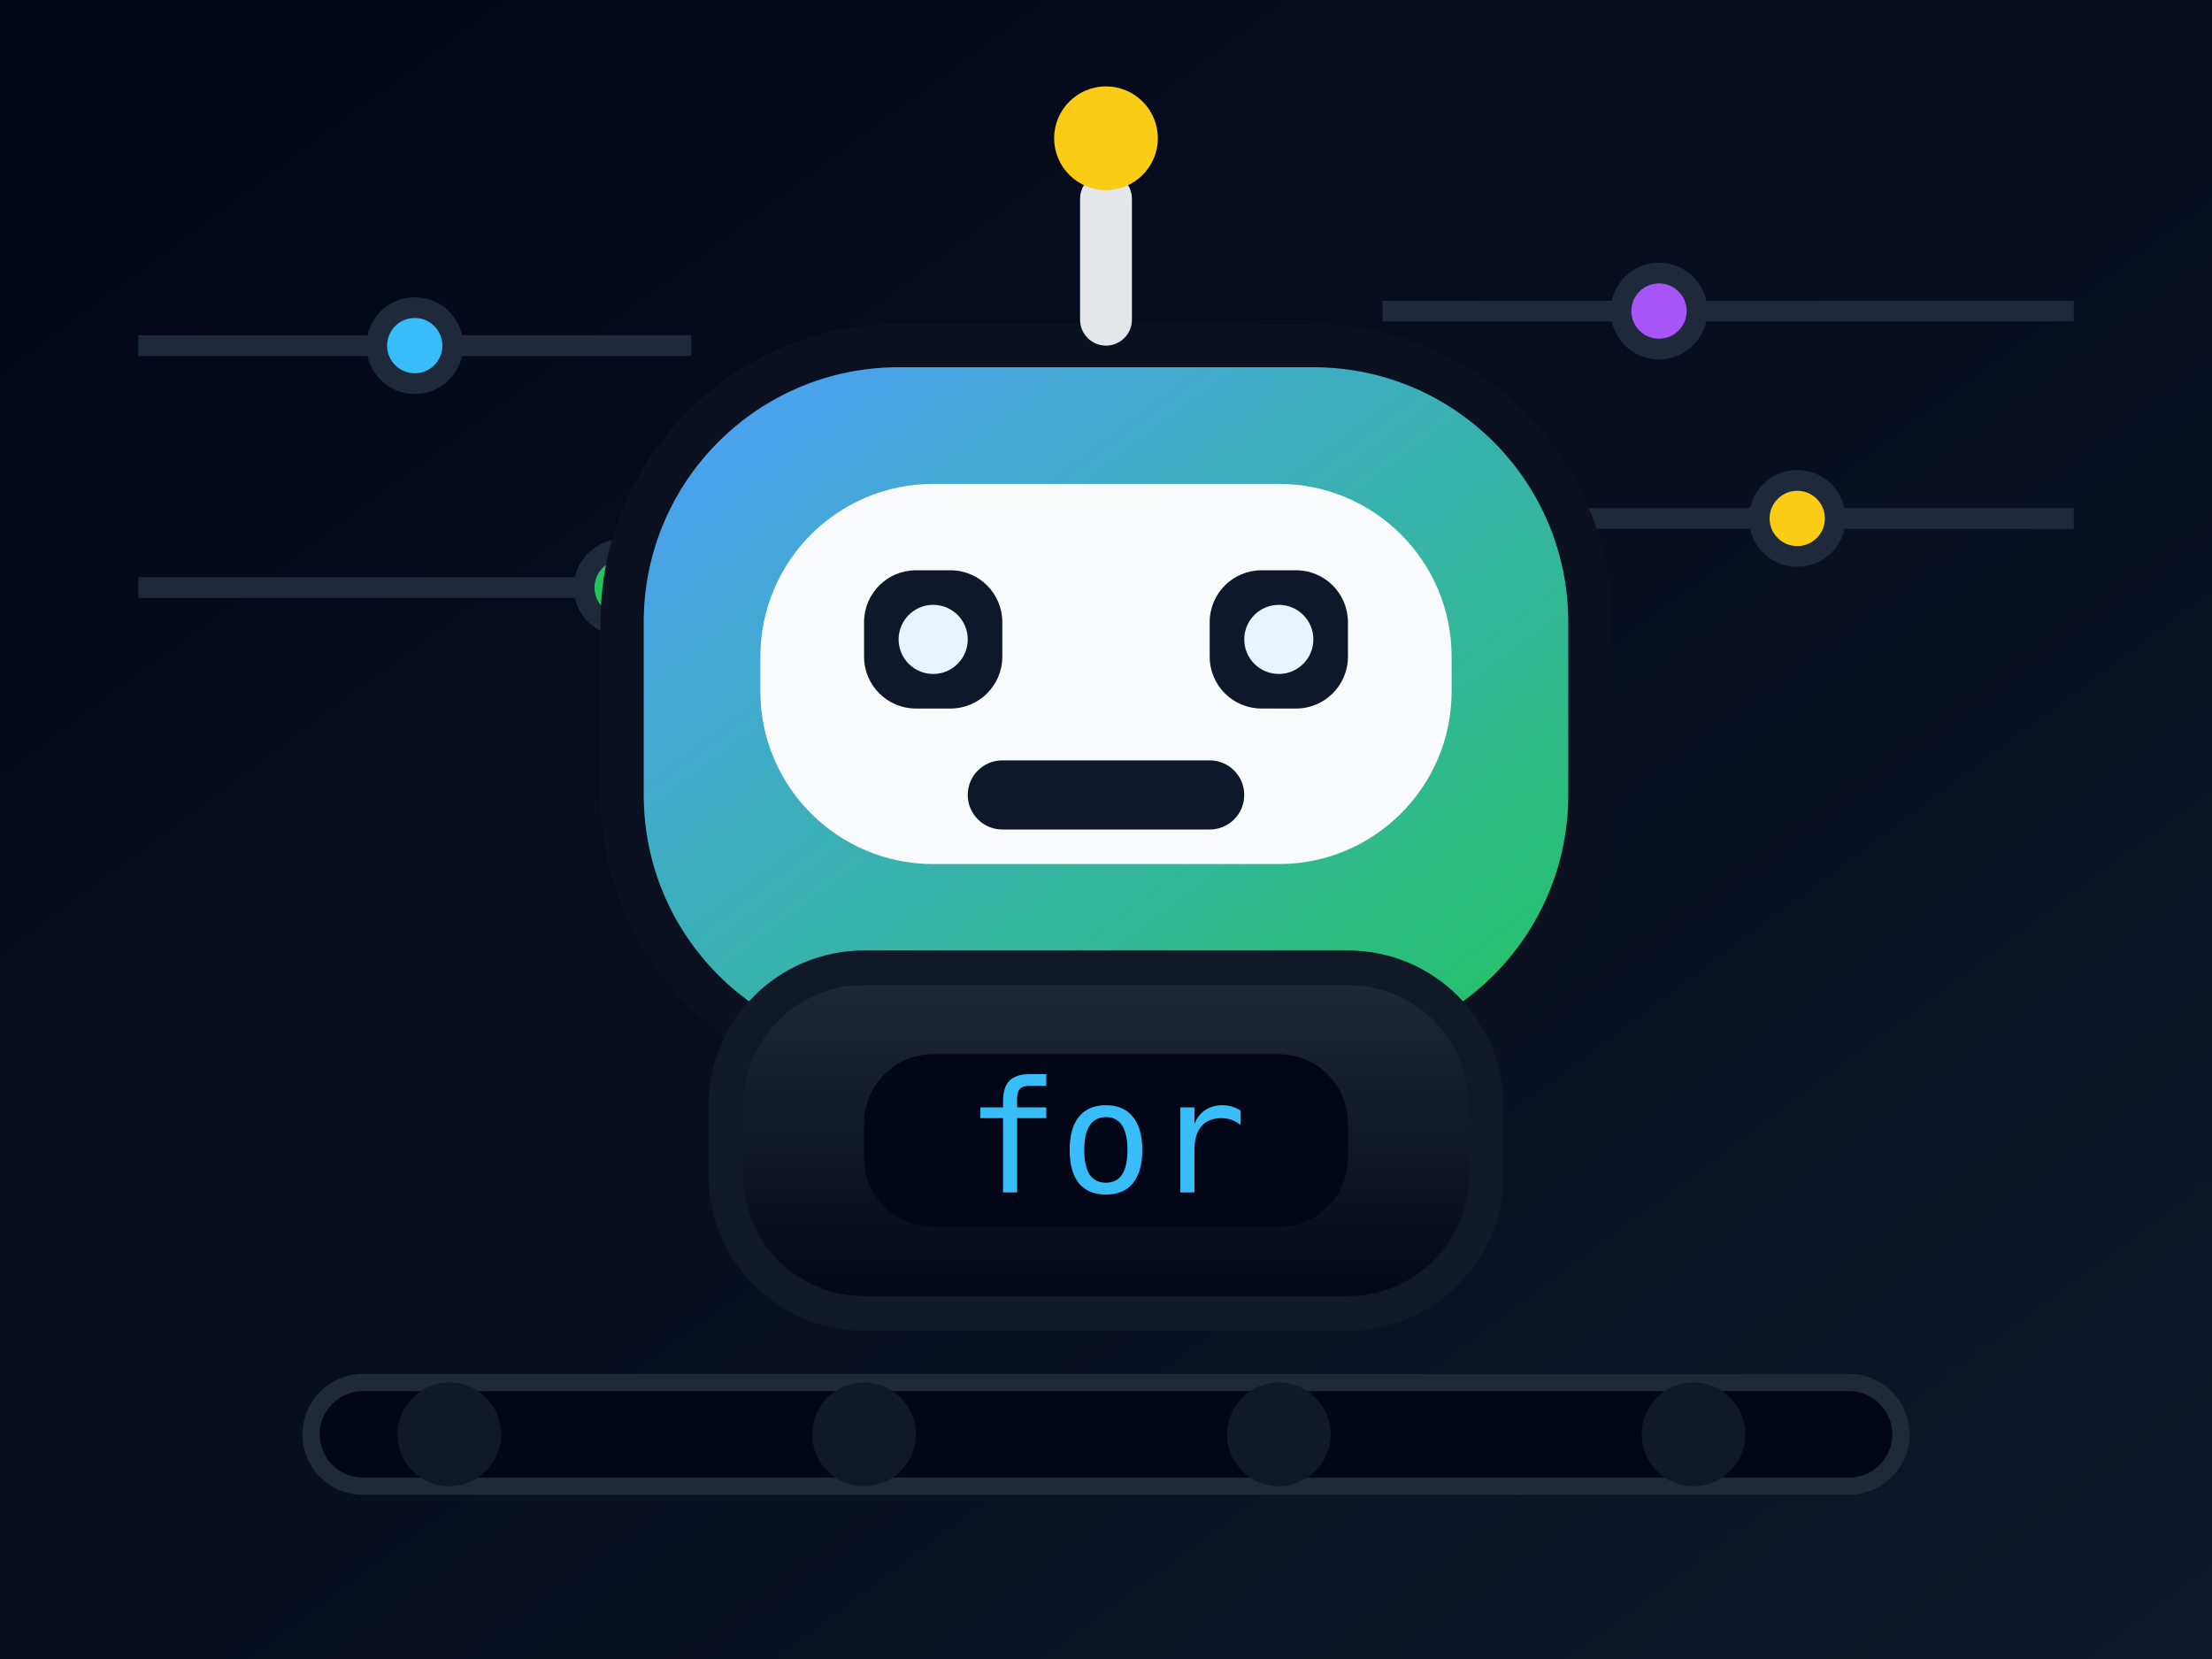
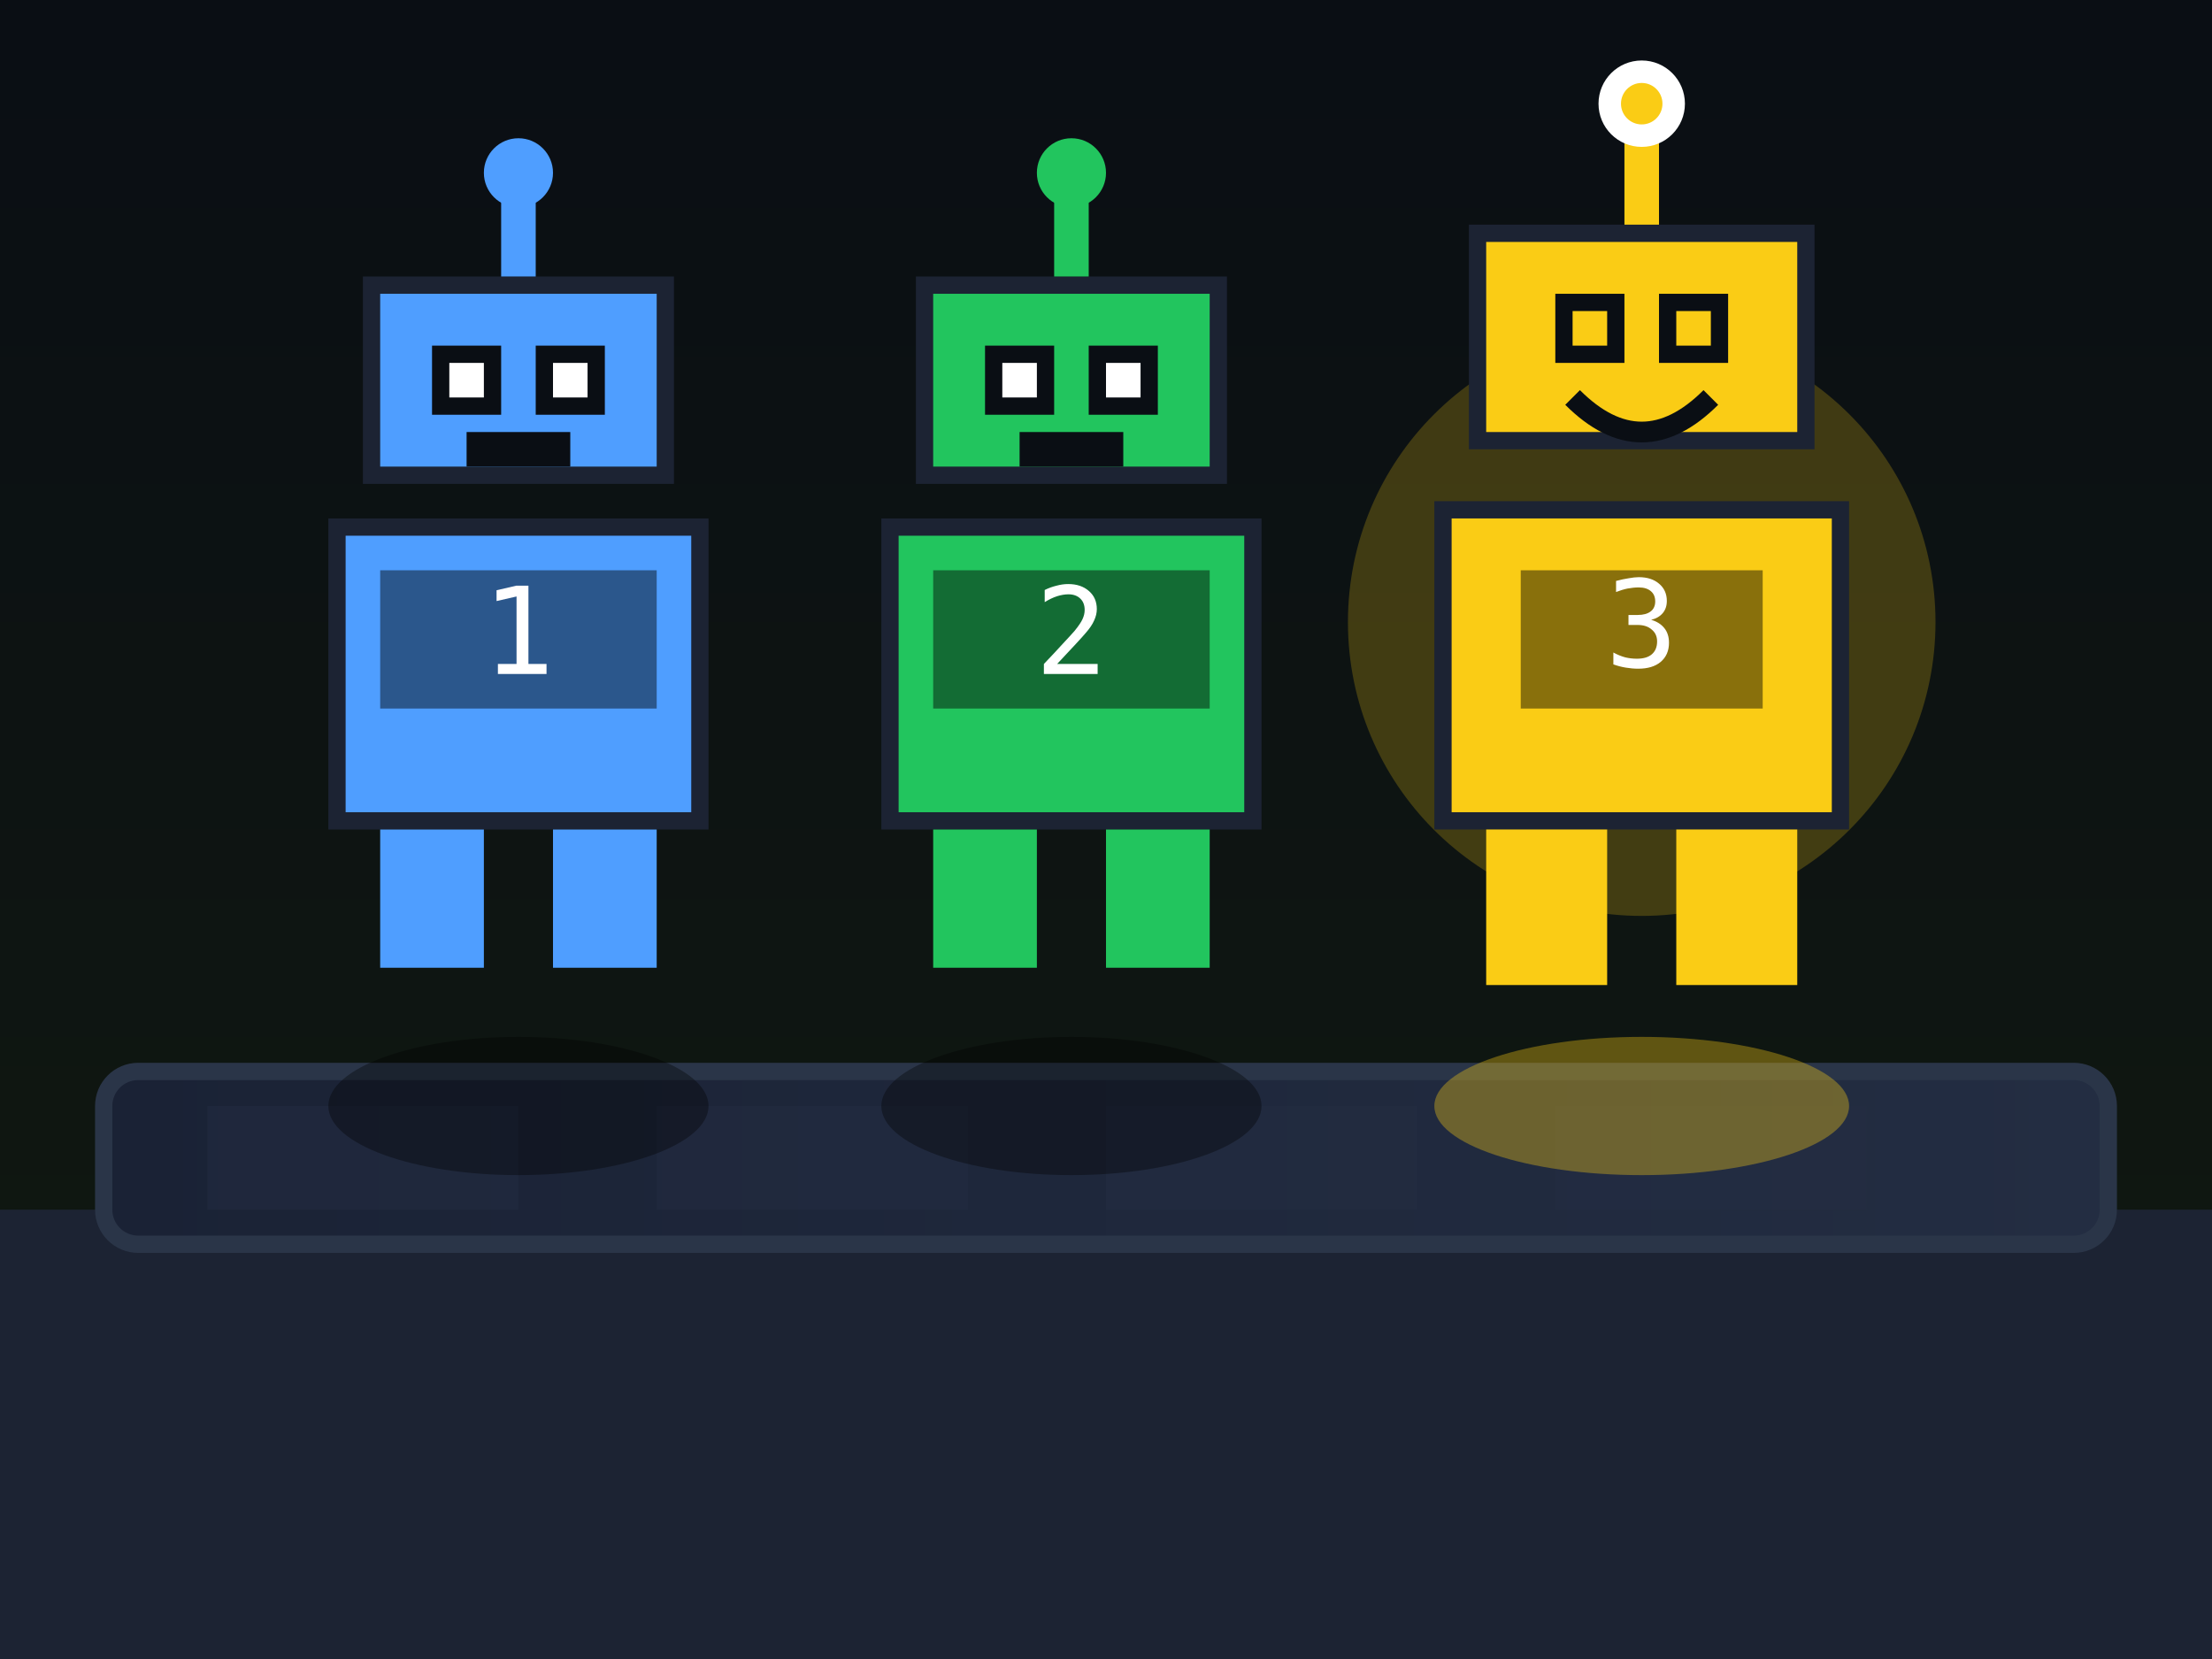
<svg xmlns="http://www.w3.org/2000/svg" width="128" height="96" viewBox="0 0 128 96">
  <defs>
-     <linearGradient id="rf-bg" x1="0" y1="0" x2="1" y2="1">
-       <stop offset="0" stop-color="#020617" />
-       <stop offset="1" stop-color="#0f172a" />
+     <linearGradient id="bg" x1="0" y1="0" x2="0" y2="1">
+       <stop offset="0" stop-color="#0a0e14" />
+       <stop offset="1" stop-color="#111a10" />
    </linearGradient>
-     <linearGradient id="rf-head" x1="0" y1="0" x2="1" y2="1">
-       <stop offset="0" stop-color="#4f9eff" />
-       <stop offset="1" stop-color="#22c55e" />
-     </linearGradient>
-     <linearGradient id="rf-body" x1="0" y1="0" x2="0" y2="1">
-       <stop offset="0" stop-color="#1f2937" />
-       <stop offset="1" stop-color="#020617" />
+     <linearGradient id="belt" x1="0" y1="0" x2="1" y2="0">
+       <stop offset="0" stop-color="#1a2235" />
+       <stop offset="1" stop-color="#232d42" />
    </linearGradient>
  </defs>
-   <rect x="0" y="0" width="128" height="96" fill="url(#rf-bg)" />
-   <g stroke="#1e293b" stroke-width="1.2">
-     <path d="M8 20 H40" />
-     <path d="M8 34 H48" />
-     <path d="M80 18 H120" />
-     <path d="M72 30 H120" />
-     <circle cx="24" cy="20" r="2.2" fill="#38bdf8" />
-     <circle cx="36" cy="34" r="2.2" fill="#22c55e" />
-     <circle cx="96" cy="18" r="2.2" fill="#a855f7" />
-     <circle cx="104" cy="30" r="2.2" fill="#facc15" />
+   <rect width="128" height="96" fill="url(#bg)" />
+   <rect x="0" y="70" width="128" height="26" fill="#1c2333" />
+   <rect x="6" y="62" width="116" height="10" rx="2" fill="url(#belt)" stroke="#2a3548" />
+   <g opacity="0.45" fill="#232d42">
+     <rect x="12" y="64" width="18" height="6" />
+     <rect x="38" y="64" width="18" height="6" />
+     <rect x="64" y="64" width="18" height="6" />
+     <rect x="90" y="64" width="18" height="6" />
  </g>
-   <g transform="translate(36,20)">
-     <rect x="0" y="0" width="56" height="42" rx="16" fill="url(#rf-head)" stroke="#0b1120" stroke-width="2.5" />
-     <rect x="8" y="8" width="40" height="22" rx="10" fill="#f9fafb" />
-     <rect x="14" y="13" width="8" height="8" rx="3" fill="#0f172a" />
-     <rect x="34" y="13" width="8" height="8" rx="3" fill="#0f172a" />
-     <rect x="16" y="15" width="4" height="4" rx="2" fill="#e5f4ff" />
-     <rect x="36" y="15" width="4" height="4" rx="2" fill="#e5f4ff" />
-     <rect x="20" y="24" width="16" height="4" rx="2" fill="#0f172a" />
-     <rect x="26.5" y="-10" width="3" height="10" rx="1.5" fill="#e5e7eb" />
-     <circle cx="28" cy="-12" r="3" fill="#facc15" />
+   <g transform="translate(20,28)">
+     <ellipse cx="10" cy="36" rx="11" ry="4" fill="rgba(0,0,0,0.35)" />
+     <rect x="-1" y="2" width="22" height="18" fill="#1c2333" />
+     <rect x="0" y="3" width="20" height="16" fill="#4f9eff" />
+     <rect x="1" y="-12" width="18" height="12" fill="#1c2333" />
+     <rect x="2" y="-11" width="16" height="10" fill="#4f9eff" />
+     <rect x="5" y="-8" width="4" height="4" fill="#0a0e14" />
+     <rect x="11" y="-8" width="4" height="4" fill="#0a0e14" />
+     <rect x="6" y="-7" width="2" height="2" fill="#fff" />
+     <rect x="12" y="-7" width="2" height="2" fill="#fff" />
+     <rect x="7" y="-3" width="6" height="2" fill="#0a0e14" />
+     <rect x="9" y="-17" width="2" height="5" fill="#4f9eff" />
+     <circle cx="10" cy="-18" r="2" fill="#4f9eff" />
+     <rect x="2" y="20" width="6" height="8" fill="#4f9eff" />
+     <rect x="12" y="20" width="6" height="8" fill="#4f9eff" />
+     <rect x="2" y="5" width="16" height="8" fill="rgba(0,0,0,0.45)" />
+     <text x="10" y="11" text-anchor="middle" font-family="Consolas,monospace" font-size="7" fill="#fff">1</text>
  </g>
-   <g transform="translate(42,56)">
-     <rect x="0" y="0" width="44" height="20" rx="8" fill="url(#rf-body)" stroke="#111827" stroke-width="2" />
-     <rect x="8" y="5" width="28" height="10" rx="4" fill="#020617" />
-     <text x="22" y="13" text-anchor="middle" font-family="Consolas,monospace" font-size="9" fill="#38bdf8">for</text>
+   <g transform="translate(52,28)">
+     <ellipse cx="10" cy="36" rx="11" ry="4" fill="rgba(0,0,0,0.35)" />
+     <rect x="-1" y="2" width="22" height="18" fill="#1c2333" />
+     <rect x="0" y="3" width="20" height="16" fill="#22c55e" />
+     <rect x="1" y="-12" width="18" height="12" fill="#1c2333" />
+     <rect x="2" y="-11" width="16" height="10" fill="#22c55e" />
+     <rect x="5" y="-8" width="4" height="4" fill="#0a0e14" />
+     <rect x="11" y="-8" width="4" height="4" fill="#0a0e14" />
+     <rect x="6" y="-7" width="2" height="2" fill="#fff" />
+     <rect x="12" y="-7" width="2" height="2" fill="#fff" />
+     <rect x="7" y="-3" width="6" height="2" fill="#0a0e14" />
+     <rect x="9" y="-17" width="2" height="5" fill="#22c55e" />
+     <circle cx="10" cy="-18" r="2" fill="#22c55e" />
+     <rect x="2" y="20" width="6" height="8" fill="#22c55e" />
+     <rect x="12" y="20" width="6" height="8" fill="#22c55e" />
+     <rect x="2" y="5" width="16" height="8" fill="rgba(0,0,0,0.45)" />
+     <text x="10" y="11" text-anchor="middle" font-family="Consolas,monospace" font-size="7" fill="#fff">2</text>
  </g>
-   <g transform="translate(18,80)">
-     <rect x="0" y="0" width="92" height="6" rx="3" fill="#020617" stroke="#1f2937" stroke-width="1" />
-     <circle cx="8" r="3" cy="3" fill="#111827" />
-     <circle cx="32" r="3" cy="3" fill="#111827" />
-     <circle cx="56" r="3" cy="3" fill="#111827" />
-     <circle cx="80" r="3" cy="3" fill="#111827" />
+   <g transform="translate(84,25)">
+     <ellipse cx="11" cy="39" rx="12" ry="4" fill="rgba(250,204,21,0.35)" />
+     <circle cx="11" cy="11" r="17" fill="rgba(250,204,21,0.22)" />
+     <rect x="-1" y="4" width="24" height="19" fill="#1c2333" />
+     <rect x="0" y="5" width="22" height="17" fill="#facc15" />
+     <rect x="1" y="-12" width="20" height="13" fill="#1c2333" />
+     <rect x="2" y="-11" width="18" height="11" fill="#facc15" />
+     <rect x="6" y="-8" width="4" height="4" fill="#0a0e14" />
+     <rect x="12" y="-8" width="4" height="4" fill="#0a0e14" />
+     <rect x="7" y="-7" width="2" height="2" fill="#facc15" />
+     <rect x="13" y="-7" width="2" height="2" fill="#facc15" />
+     <path d="M7 -2 Q11 2 15 -2" stroke="#0a0e14" stroke-width="1.2" fill="none" />
+     <rect x="10" y="-18" width="2" height="6" fill="#facc15" />
+     <circle cx="11" cy="-19" r="2.5" fill="#fff" />
+     <circle cx="11" cy="-19" r="1.2" fill="#facc15" />
+     <rect x="2" y="23" width="7" height="9" fill="#facc15" />
+     <rect x="13" y="23" width="7" height="9" fill="#facc15" />
+     <rect x="4" y="8" width="14" height="8" fill="rgba(0,0,0,0.45)" />
+     <text x="11" y="13.6" text-anchor="middle" font-family="Consolas,monospace" font-size="7" fill="#fff">3</text>
  </g>
</svg>
